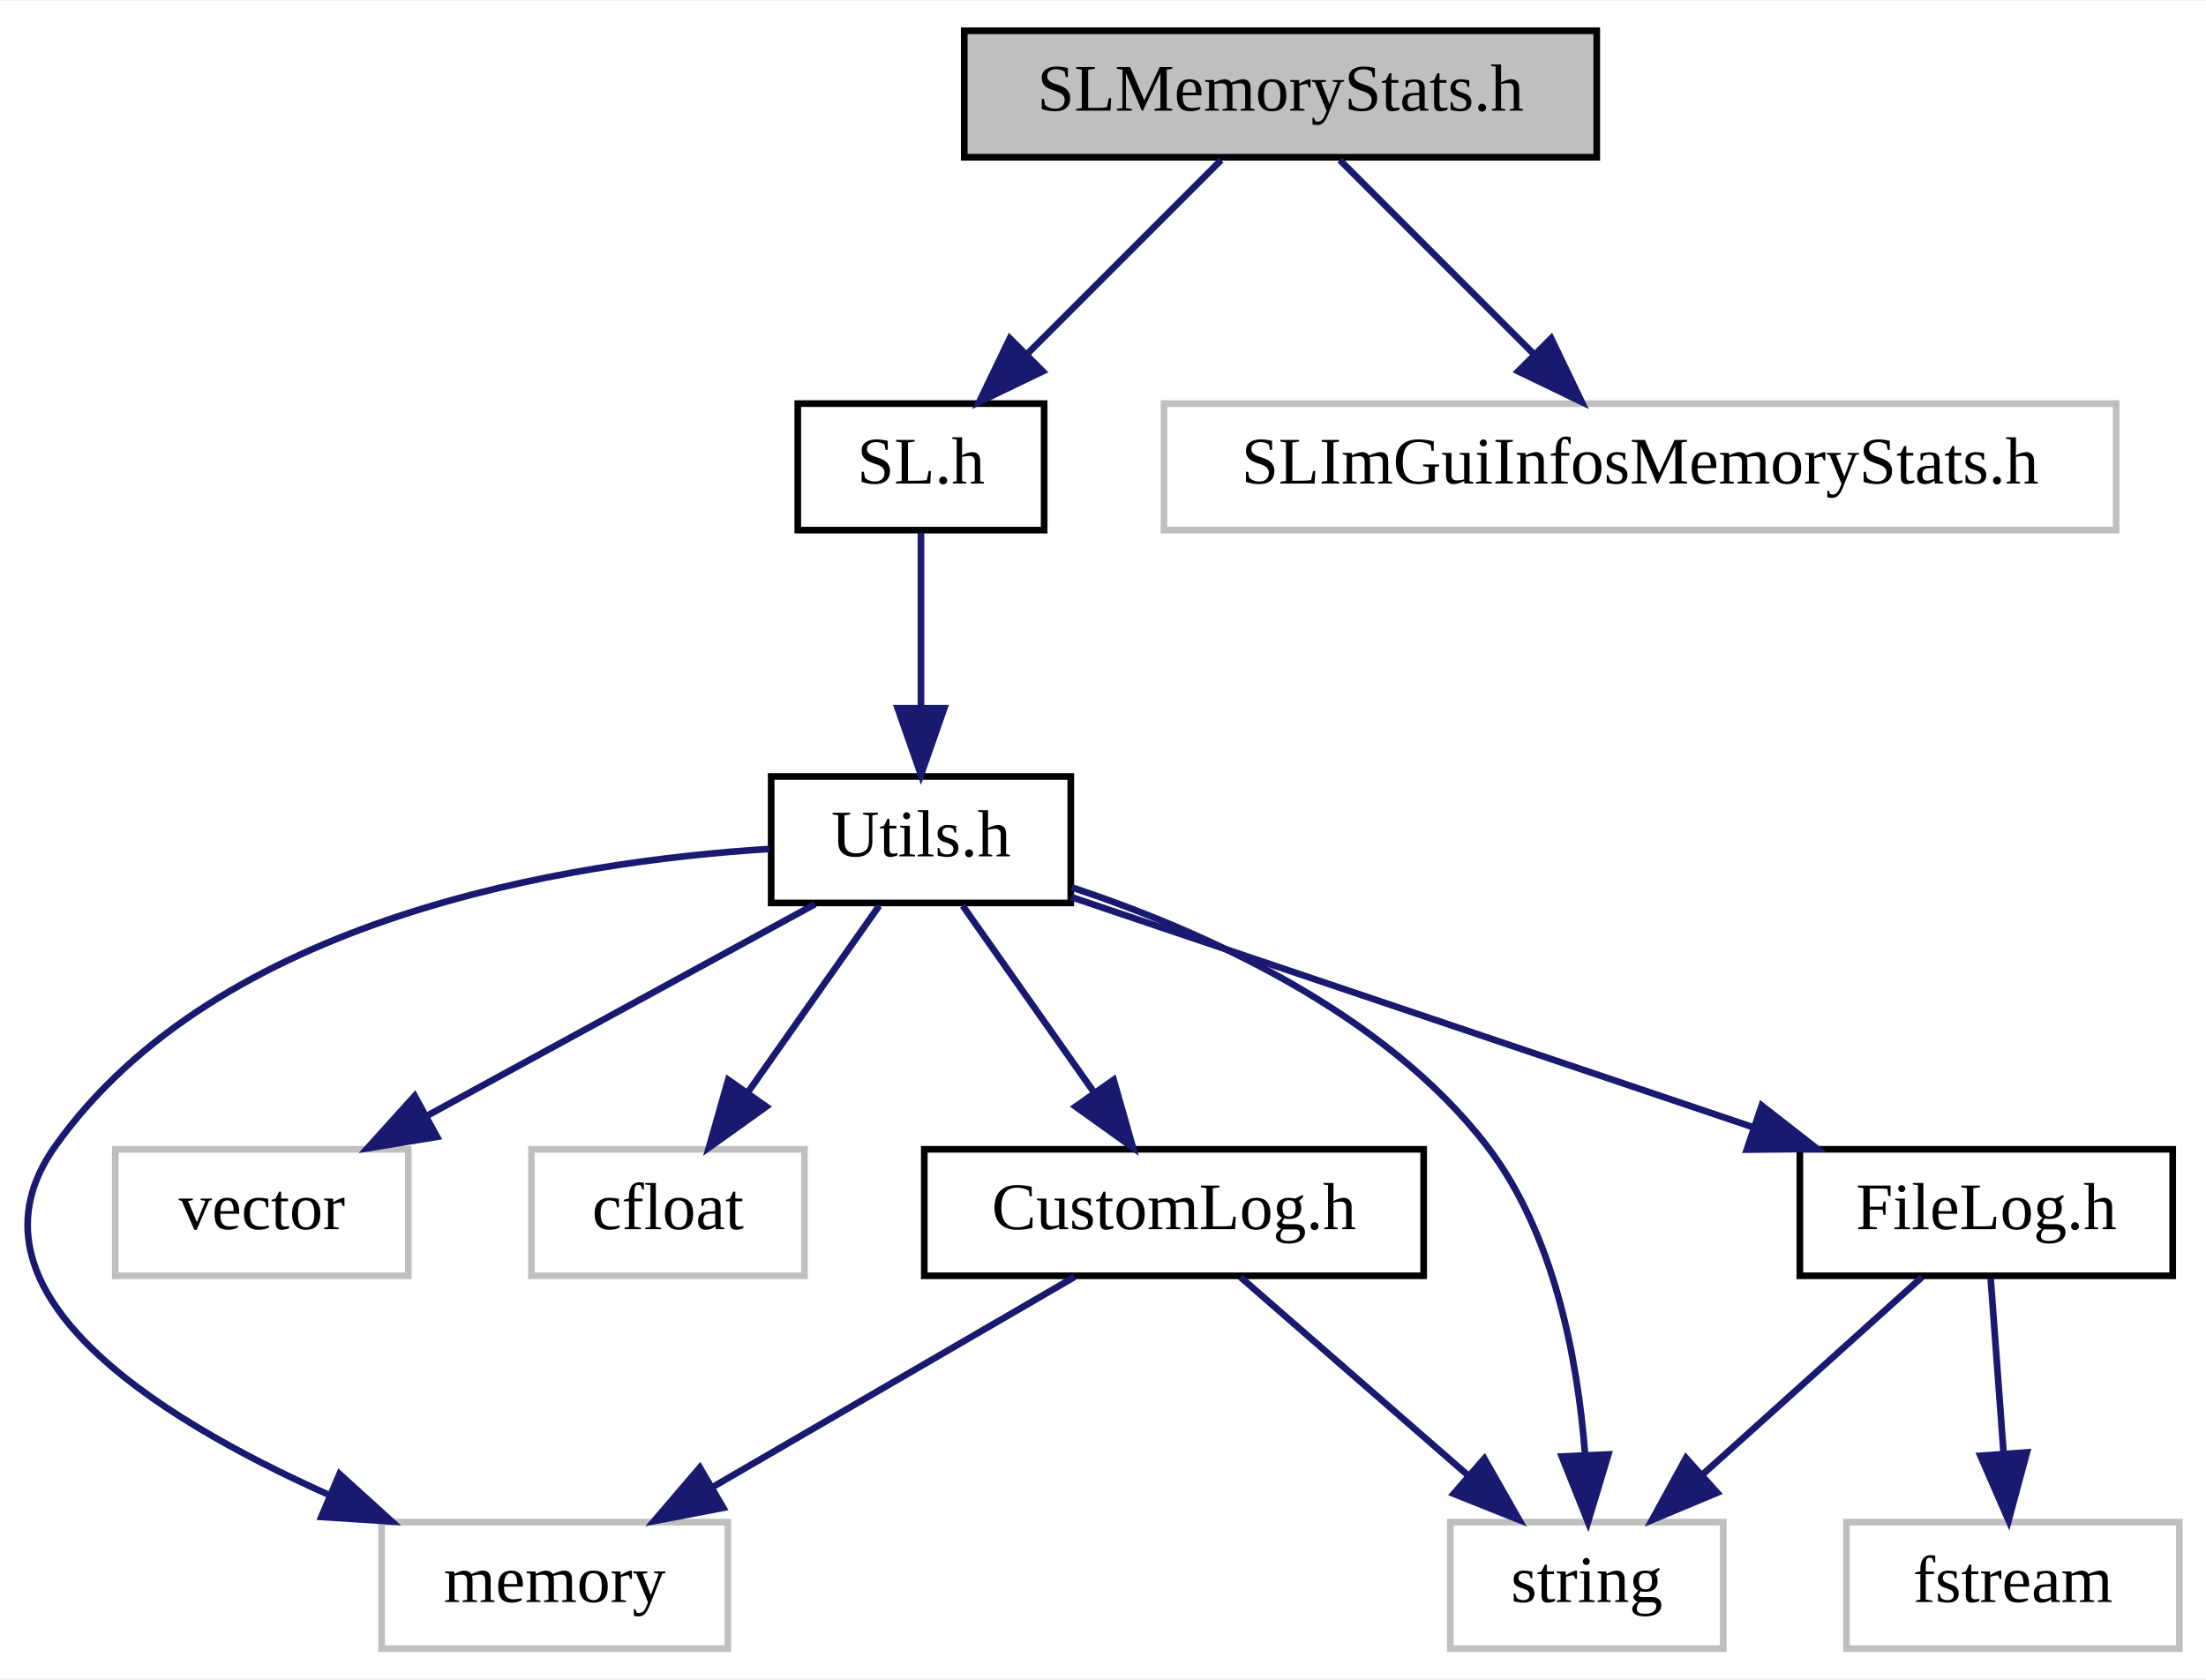
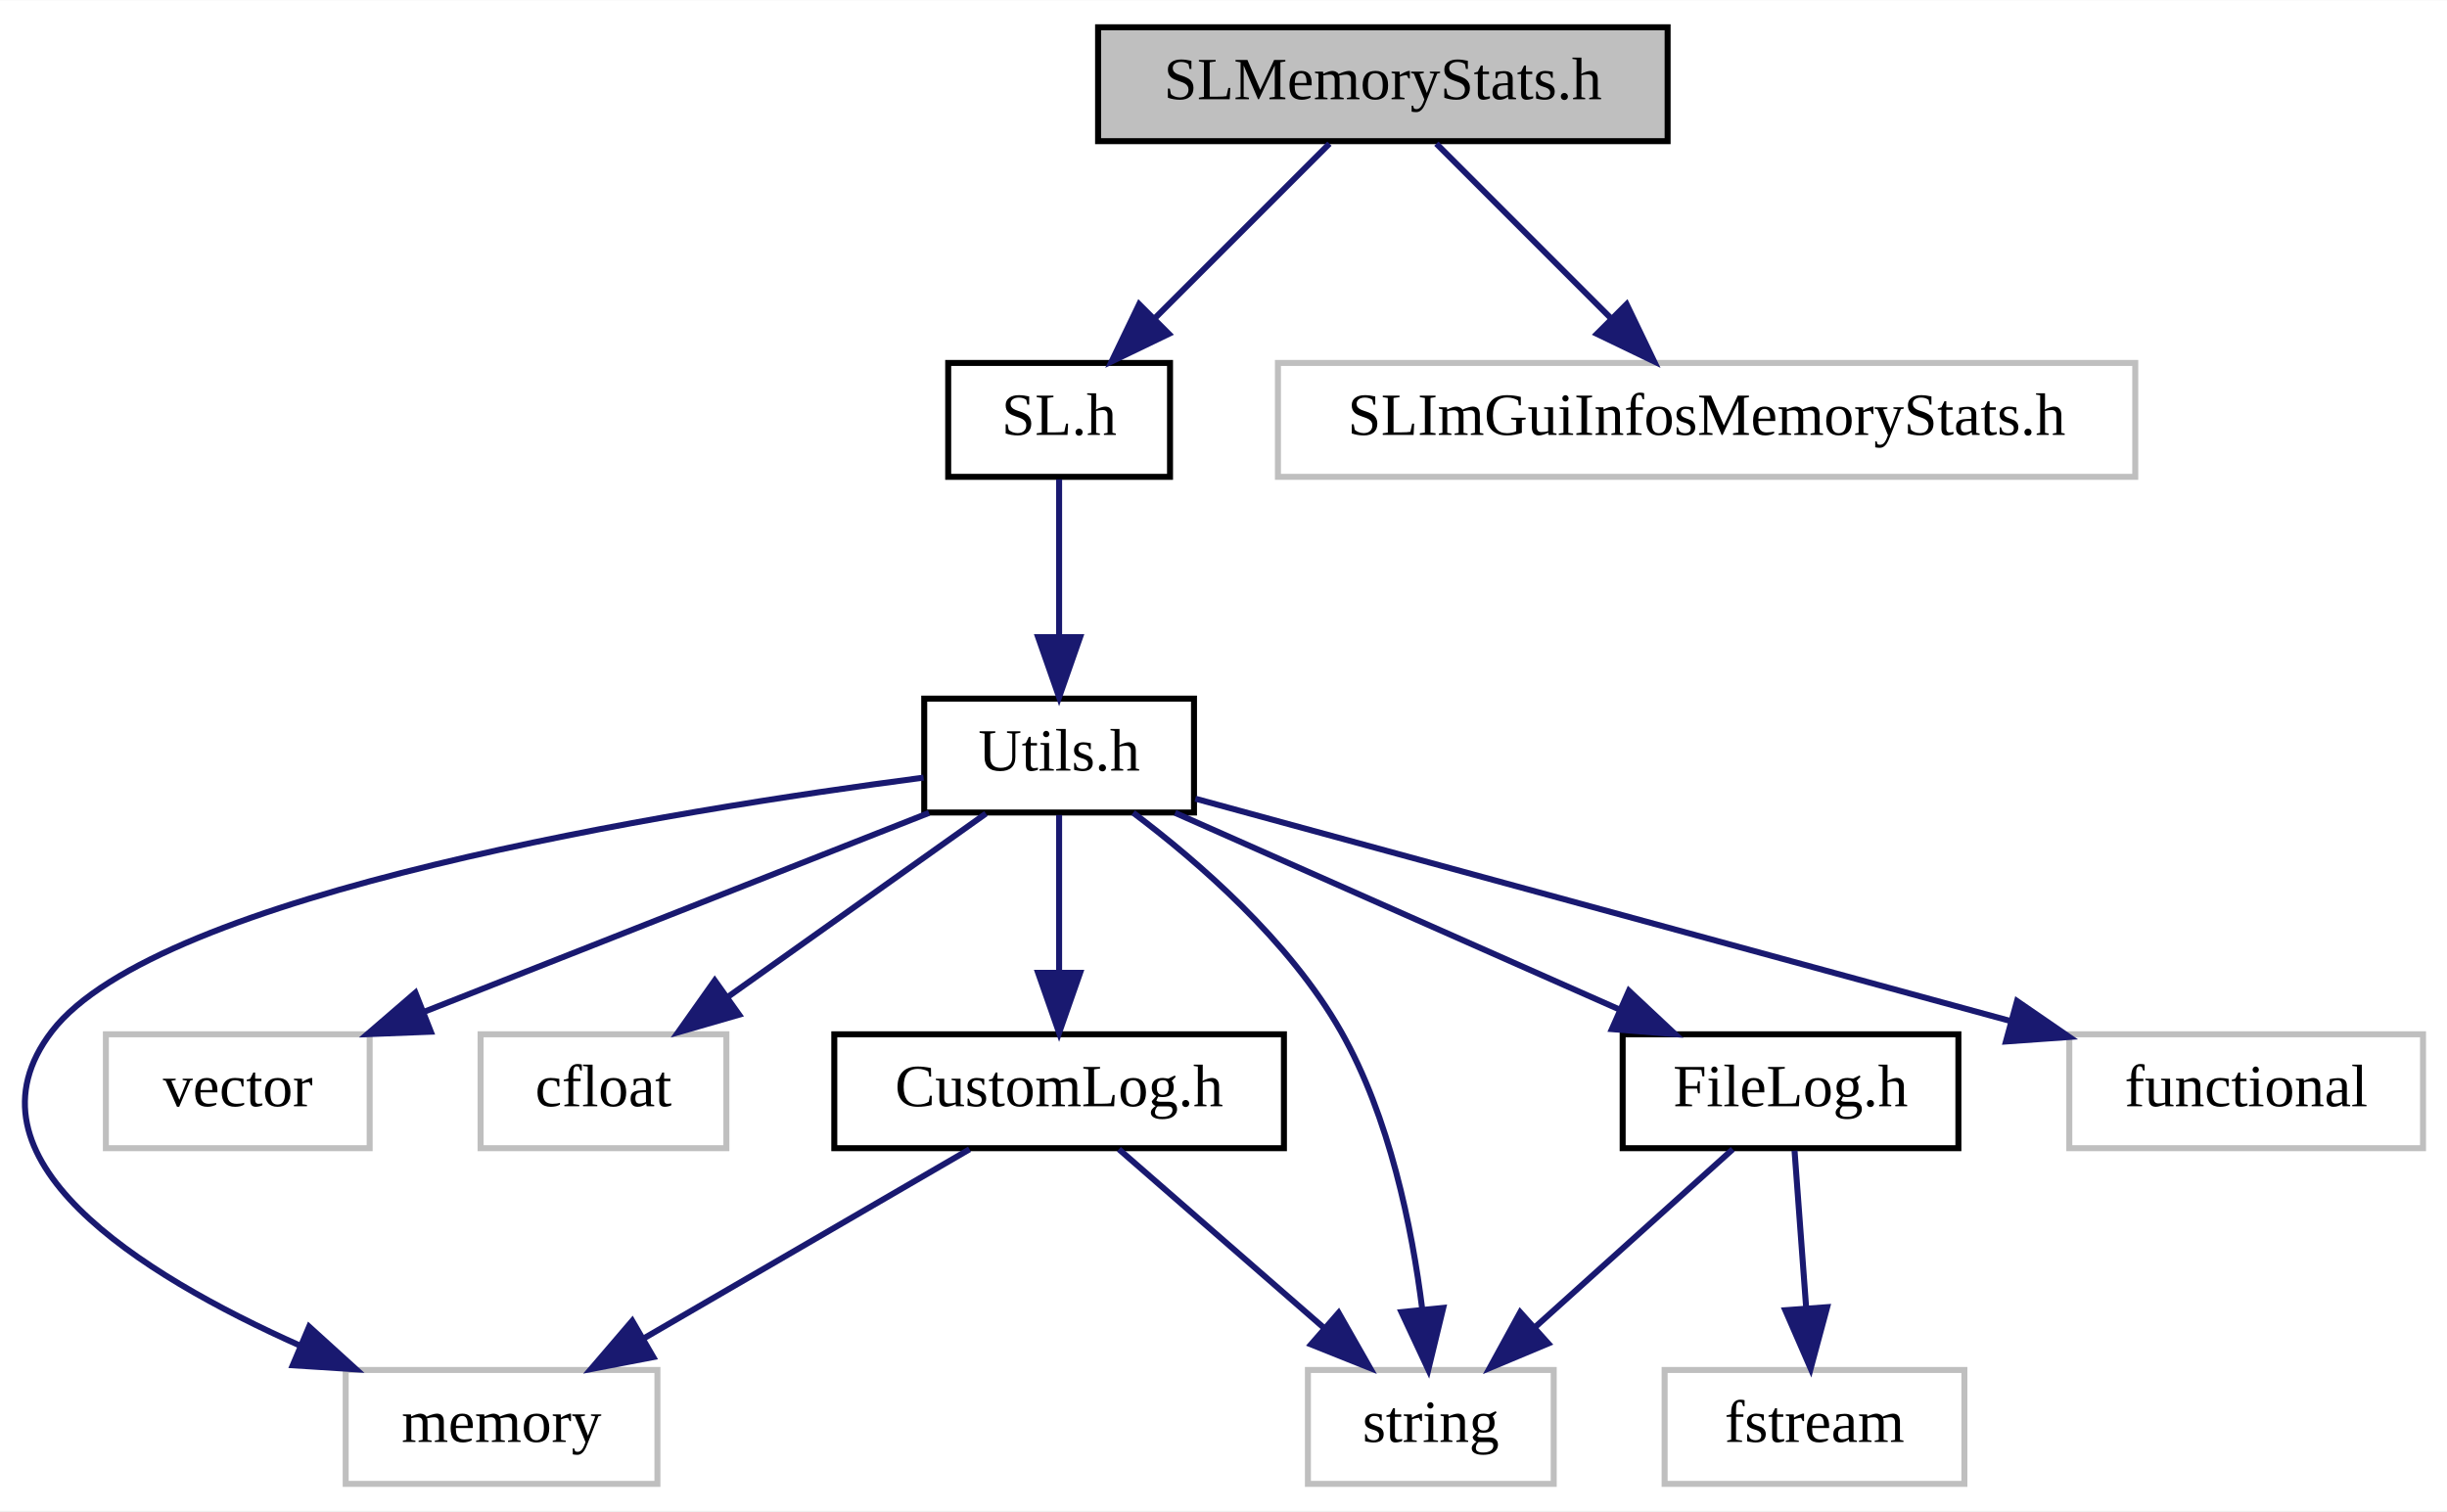
- <svg xmlns="http://www.w3.org/2000/svg" xmlns:xlink="http://www.w3.org/1999/xlink" width="331pt" height="252pt" viewBox="0.00 0.00 331.32 252.00">
+ <svg xmlns="http://www.w3.org/2000/svg" xmlns:xlink="http://www.w3.org/1999/xlink" width="408pt" height="252pt" viewBox="0.00 0.00 408.16 252.00">
  <g id="graph0" class="graph" transform="scale(1 1) rotate(0) translate(4 248)">
-     <polygon fill="white" stroke="transparent" points="-4,4 -4,-248 327.32,-248 327.32,4 -4,4" />
+     <polygon fill="white" stroke="transparent" points="-4,4 -4,-248 404.16,-248 404.16,4 -4,4" />
    <g id="node1" class="node">
      <g id="a_node1">
        <a xlink:title=" ">
-           <polygon fill="#bfbfbf" stroke="black" points="140.82,-224.5 140.82,-243.5 235.82,-243.5 235.82,-224.5 140.82,-224.5" />
-           <text text-anchor="middle" x="188.32" y="-231.5" font-family="Arial.ttf" font-size="10.00">SLMemoryStats.h</text>
+           <polygon fill="#bfbfbf" stroke="black" points="179.16,-224.5 179.16,-243.5 274.16,-243.5 274.16,-224.5 179.16,-224.5" />
+           <text text-anchor="middle" x="226.66" y="-231.5" font-family="Arial.ttf" font-size="10.00">SLMemoryStats.h</text>
        </a>
      </g>
    </g>
    <g id="node2" class="node">
      <g id="a_node2">
        <a xlink:href="_s_l_8h.html" target="_top" xlink:title=" ">
-           <polygon fill="white" stroke="black" points="115.82,-168.5 115.82,-187.5 152.82,-187.5 152.82,-168.5 115.82,-168.5" />
-           <text text-anchor="middle" x="134.32" y="-175.5" font-family="Arial.ttf" font-size="10.00">SL.h</text>
+           <polygon fill="white" stroke="black" points="154.16,-168.5 154.16,-187.5 191.16,-187.5 191.16,-168.5 154.16,-168.5" />
+           <text text-anchor="middle" x="172.66" y="-175.5" font-family="Arial.ttf" font-size="10.00">SL.h</text>
        </a>
      </g>
    </g>
    <g id="edge1" class="edge">
-       <path fill="none" stroke="midnightblue" d="M179.4,-224.08C171.53,-216.22 159.88,-204.57 150.4,-195.08" />
-       <polygon fill="midnightblue" stroke="midnightblue" points="152.61,-192.35 143.07,-187.75 147.66,-197.3 152.61,-192.35" />
+       <path fill="none" stroke="midnightblue" d="M217.75,-224.08C209.88,-216.22 198.23,-204.57 188.75,-195.08" />
+       <polygon fill="midnightblue" stroke="midnightblue" points="190.96,-192.35 181.42,-187.75 186.01,-197.3 190.96,-192.35" />
+     </g>
+     <g id="node12" class="node">
+       <g id="a_node12">
+         <a xlink:title=" ">
+           <polygon fill="white" stroke="#bfbfbf" points="209.16,-168.5 209.16,-187.5 352.16,-187.5 352.16,-168.5 209.16,-168.5" />
+           <text text-anchor="middle" x="280.66" y="-175.5" font-family="Arial.ttf" font-size="10.00">SLImGuiInfosMemoryStats.h</text>
+         </a>
+       </g>
+     </g>
+     <g id="edge14" class="edge">
+       <path fill="none" stroke="midnightblue" d="M235.58,-224.08C243.45,-216.22 255.1,-204.57 264.58,-195.08" />
+       <polygon fill="midnightblue" stroke="midnightblue" points="267.32,-197.3 271.91,-187.75 262.37,-192.35 267.32,-197.3" />
+     </g>
+     <g id="node3" class="node">
+       <g id="a_node3">
+         <a xlink:href="_utils_8h.html" target="_top" xlink:title=" ">
+           <polygon fill="white" stroke="black" points="150.16,-112.5 150.16,-131.5 195.16,-131.5 195.16,-112.5 150.16,-112.5" />
+           <text text-anchor="middle" x="172.66" y="-119.5" font-family="Arial.ttf" font-size="10.00">Utils.h</text>
+         </a>
+       </g>
+     </g>
+     <g id="edge2" class="edge">
+       <path fill="none" stroke="midnightblue" d="M172.66,-168.08C172.66,-161.01 172.66,-150.86 172.66,-141.99" />
+       <polygon fill="midnightblue" stroke="midnightblue" points="176.16,-141.75 172.66,-131.75 169.16,-141.75 176.16,-141.75" />
+     </g>
+     <g id="node4" class="node">
+       <g id="a_node4">
+         <a xlink:title=" ">
+           <polygon fill="white" stroke="#bfbfbf" points="214.16,-0.5 214.16,-19.5 255.16,-19.5 255.16,-0.5 214.16,-0.5" />
+           <text text-anchor="middle" x="234.66" y="-7.5" font-family="Arial.ttf" font-size="10.00">string</text>
+         </a>
+       </g>
+     </g>
+     <g id="edge3" class="edge">
+       <path fill="none" stroke="midnightblue" d="M185.01,-112.46C195.8,-104.34 211.07,-91.12 219.66,-76 227.8,-61.68 231.53,-43.22 233.23,-29.63" />
+       <polygon fill="midnightblue" stroke="midnightblue" points="236.73,-29.86 234.24,-19.56 229.76,-29.16 236.73,-29.86" />
+     </g>
+     <g id="node5" class="node">
+       <g id="a_node5">
+         <a xlink:title=" ">
+           <polygon fill="white" stroke="#bfbfbf" points="13.66,-56.5 13.66,-75.5 57.66,-75.5 57.66,-56.5 13.66,-56.5" />
+           <text text-anchor="middle" x="35.66" y="-63.5" font-family="Arial.ttf" font-size="10.00">vector</text>
+         </a>
+       </g>
+     </g>
+     <g id="edge4" class="edge">
+       <path fill="none" stroke="midnightblue" d="M150.96,-112.44C128.31,-103.52 92.59,-89.44 66.91,-79.32" />
+       <polygon fill="midnightblue" stroke="midnightblue" points="67.86,-75.93 57.27,-75.52 65.29,-82.44 67.86,-75.93" />
+     </g>
+     <g id="node6" class="node">
+       <g id="a_node6">
+         <a xlink:title=" ">
+           <polygon fill="white" stroke="#bfbfbf" points="76.16,-56.5 76.16,-75.5 117.16,-75.5 117.16,-56.5 76.16,-56.5" />
+           <text text-anchor="middle" x="96.66" y="-63.5" font-family="Arial.ttf" font-size="10.00">cfloat</text>
+         </a>
+       </g>
+     </g>
+     <g id="edge5" class="edge">
+       <path fill="none" stroke="midnightblue" d="M160.45,-112.32C148.89,-104.11 131.29,-91.6 117.5,-81.81" />
+       <polygon fill="midnightblue" stroke="midnightblue" points="119.28,-78.77 109.1,-75.83 115.22,-84.48 119.28,-78.77" />
+     </g>
+     <g id="node7" class="node">
+       <g id="a_node7">
+         <a xlink:title=" ">
+           <polygon fill="white" stroke="#bfbfbf" points="53.66,-0.5 53.66,-19.5 105.66,-19.5 105.66,-0.5 53.66,-0.5" />
+           <text text-anchor="middle" x="79.66" y="-7.5" font-family="Arial.ttf" font-size="10.00">memory</text>
+         </a>
+       </g>
+     </g>
+     <g id="edge6" class="edge">
+       <path fill="none" stroke="midnightblue" d="M150.05,-118.32C108.43,-112.88 22.36,-99.06 4.66,-76 -11.57,-54.85 19.23,-35.51 46.13,-23.53" />
+       <polygon fill="midnightblue" stroke="midnightblue" points="47.56,-26.73 55.4,-19.61 44.83,-20.28 47.56,-26.73" />
+     </g>
+     <g id="node8" class="node">
+       <g id="a_node8">
+         <a xlink:href="_file_log_8h.html" target="_top" xlink:title=" ">
+           <polygon fill="white" stroke="black" points="266.66,-56.5 266.66,-75.5 322.66,-75.5 322.66,-56.5 266.66,-56.5" />
+           <text text-anchor="middle" x="294.66" y="-63.5" font-family="Arial.ttf" font-size="10.00">FileLog.h</text>
+         </a>
+       </g>
+     </g>
+     <g id="edge7" class="edge">
+       <path fill="none" stroke="midnightblue" d="M192,-112.44C211.98,-103.6 243.41,-89.69 266.23,-79.59" />
+       <polygon fill="midnightblue" stroke="midnightblue" points="267.7,-82.76 275.42,-75.52 264.86,-76.36 267.7,-82.76" />
+     </g>
+     <g id="node10" class="node">
+       <g id="a_node10">
+         <a xlink:href="_custom_log_8h.html" target="_top" xlink:title=" ">
+           <polygon fill="white" stroke="black" points="135.16,-56.5 135.16,-75.5 210.16,-75.5 210.16,-56.5 135.16,-56.5" />
+           <text text-anchor="middle" x="172.66" y="-63.5" font-family="Arial.ttf" font-size="10.00">CustomLog.h</text>
+         </a>
+       </g>
+     </g>
+     <g id="edge10" class="edge">
+       <path fill="none" stroke="midnightblue" d="M172.66,-112.08C172.66,-105.01 172.66,-94.86 172.66,-85.99" />
+       <polygon fill="midnightblue" stroke="midnightblue" points="176.16,-85.75 172.66,-75.75 169.16,-85.75 176.16,-85.75" />
    </g>
    <g id="node11" class="node">
      <g id="a_node11">
        <a xlink:title=" ">
-           <polygon fill="white" stroke="#bfbfbf" points="170.82,-168.5 170.82,-187.5 313.82,-187.5 313.82,-168.5 170.82,-168.5" />
-           <text text-anchor="middle" x="242.32" y="-175.5" font-family="Arial.ttf" font-size="10.00">SLImGuiInfosMemoryStats.h</text>
+           <polygon fill="white" stroke="#bfbfbf" points="341.16,-56.5 341.16,-75.5 400.16,-75.5 400.16,-56.5 341.16,-56.5" />
+           <text text-anchor="middle" x="370.66" y="-63.5" font-family="Arial.ttf" font-size="10.00">functional</text>
        </a>
      </g>
    </g>
    <g id="edge13" class="edge">
-       <path fill="none" stroke="midnightblue" d="M197.23,-224.08C205.1,-216.22 216.75,-204.57 226.23,-195.08" />
-       <polygon fill="midnightblue" stroke="midnightblue" points="228.97,-197.3 233.56,-187.75 224.02,-192.35 228.97,-197.3" />
-     </g>
-     <g id="node3" class="node">
-       <g id="a_node3">
-         <a xlink:href="_utils_8h.html" target="_top" xlink:title=" ">
-           <polygon fill="white" stroke="black" points="111.82,-112.5 111.82,-131.5 156.82,-131.5 156.82,-112.5 111.82,-112.5" />
-           <text text-anchor="middle" x="134.32" y="-119.5" font-family="Arial.ttf" font-size="10.00">Utils.h</text>
-         </a>
-       </g>
-     </g>
-     <g id="edge2" class="edge">
-       <path fill="none" stroke="midnightblue" d="M134.32,-168.08C134.32,-161.01 134.32,-150.86 134.32,-141.99" />
-       <polygon fill="midnightblue" stroke="midnightblue" points="137.82,-141.75 134.32,-131.75 130.82,-141.75 137.82,-141.75" />
-     </g>
-     <g id="node4" class="node">
-       <g id="a_node4">
-         <a xlink:title=" ">
-           <polygon fill="white" stroke="#bfbfbf" points="213.82,-0.5 213.82,-19.5 254.82,-19.5 254.82,-0.5 213.82,-0.5" />
-           <text text-anchor="middle" x="234.32" y="-7.5" font-family="Arial.ttf" font-size="10.00">string</text>
-         </a>
-       </g>
-     </g>
-     <g id="edge3" class="edge">
-       <path fill="none" stroke="midnightblue" d="M156.96,-114.84C176.43,-108.37 203.75,-96.25 219.32,-76 229.46,-62.8 232.94,-43.93 234.04,-29.92" />
-       <polygon fill="midnightblue" stroke="midnightblue" points="237.56,-29.67 234.5,-19.52 230.57,-29.36 237.56,-29.67" />
-     </g>
-     <g id="node5" class="node">
-       <g id="a_node5">
-         <a xlink:title=" ">
-           <polygon fill="white" stroke="#bfbfbf" points="13.32,-56.5 13.32,-75.5 57.32,-75.5 57.32,-56.5 13.32,-56.5" />
-           <text text-anchor="middle" x="35.32" y="-63.5" font-family="Arial.ttf" font-size="10.00">vector</text>
-         </a>
-       </g>
-     </g>
-     <g id="edge4" class="edge">
-       <path fill="none" stroke="midnightblue" d="M118.41,-112.32C102.68,-103.74 78.37,-90.49 60.11,-80.52" />
-       <polygon fill="midnightblue" stroke="midnightblue" points="61.64,-77.37 51.18,-75.65 58.28,-83.52 61.64,-77.37" />
-     </g>
-     <g id="node6" class="node">
-       <g id="a_node6">
-         <a xlink:title=" ">
-           <polygon fill="white" stroke="#bfbfbf" points="75.82,-56.5 75.82,-75.5 116.82,-75.5 116.82,-56.5 75.82,-56.5" />
-           <text text-anchor="middle" x="96.32" y="-63.5" font-family="Arial.ttf" font-size="10.00">cfloat</text>
-         </a>
-       </g>
-     </g>
-     <g id="edge5" class="edge">
-       <path fill="none" stroke="midnightblue" d="M128.04,-112.08C122.67,-104.46 114.8,-93.26 108.24,-83.94" />
-       <polygon fill="midnightblue" stroke="midnightblue" points="111.09,-81.91 102.47,-75.75 105.37,-85.94 111.09,-81.91" />
-     </g>
-     <g id="node7" class="node">
-       <g id="a_node7">
-         <a xlink:title=" ">
-           <polygon fill="white" stroke="#bfbfbf" points="53.32,-0.5 53.32,-19.5 105.32,-19.5 105.32,-0.5 53.32,-0.5" />
-           <text text-anchor="middle" x="79.32" y="-7.5" font-family="Arial.ttf" font-size="10.00">memory</text>
-         </a>
-       </g>
-     </g>
-     <g id="edge6" class="edge">
-       <path fill="none" stroke="midnightblue" d="M111.56,-120.61C81.3,-118.72 28.77,-110.34 4.32,-76 -10.99,-54.5 18.87,-35.46 45.33,-23.63" />
-       <polygon fill="midnightblue" stroke="midnightblue" points="46.99,-26.73 54.84,-19.6 44.26,-20.28 46.99,-26.73" />
-     </g>
-     <g id="node8" class="node">
-       <g id="a_node8">
-         <a xlink:href="_file_log_8h.html" target="_top" xlink:title=" ">
-           <polygon fill="white" stroke="black" points="266.32,-56.5 266.32,-75.5 322.32,-75.5 322.32,-56.5 266.32,-56.5" />
-           <text text-anchor="middle" x="294.32" y="-63.5" font-family="Arial.ttf" font-size="10.00">FileLog.h</text>
-         </a>
-       </g>
-     </g>
-     <g id="edge7" class="edge">
-       <path fill="none" stroke="midnightblue" d="M156.9,-113.38C183.56,-104.38 228.2,-89.31 259.34,-78.8" />
-       <polygon fill="midnightblue" stroke="midnightblue" points="260.59,-82.08 268.94,-75.56 258.35,-75.45 260.59,-82.08" />
-     </g>
-     <g id="node10" class="node">
-       <g id="a_node10">
-         <a xlink:href="_custom_log_8h.html" target="_top" xlink:title=" ">
-           <polygon fill="white" stroke="black" points="134.82,-56.5 134.82,-75.5 209.82,-75.5 209.82,-56.5 134.82,-56.5" />
-           <text text-anchor="middle" x="172.32" y="-63.5" font-family="Arial.ttf" font-size="10.00">CustomLog.h</text>
-         </a>
-       </g>
-     </g>
-     <g id="edge10" class="edge">
-       <path fill="none" stroke="midnightblue" d="M140.59,-112.08C145.96,-104.46 153.83,-93.26 160.39,-83.94" />
-       <polygon fill="midnightblue" stroke="midnightblue" points="163.26,-85.94 166.16,-75.75 157.54,-81.91 163.26,-85.94" />
+       <path fill="none" stroke="midnightblue" d="M195.38,-114.81C228.53,-105.76 290.63,-88.83 331.31,-77.73" />
+       <polygon fill="midnightblue" stroke="midnightblue" points="332.44,-81.05 341.16,-75.05 330.59,-74.3 332.44,-81.05" />
    </g>
    <g id="edge8" class="edge">
-       <path fill="none" stroke="midnightblue" d="M284.68,-56.32C275.81,-48.34 262.44,-36.31 251.71,-26.65" />
-       <polygon fill="midnightblue" stroke="midnightblue" points="253.91,-23.92 244.13,-19.83 249.22,-29.13 253.91,-23.92" />
+       <path fill="none" stroke="midnightblue" d="M285.02,-56.32C276.15,-48.34 262.79,-36.31 252.06,-26.65" />
+       <polygon fill="midnightblue" stroke="midnightblue" points="254.25,-23.92 244.48,-19.83 249.57,-29.13 254.25,-23.92" />
    </g>
    <g id="node9" class="node">
      <g id="a_node9">
        <a xlink:title=" ">
-           <polygon fill="white" stroke="#bfbfbf" points="273.32,-0.5 273.32,-19.5 323.32,-19.5 323.32,-0.5 273.32,-0.5" />
-           <text text-anchor="middle" x="298.32" y="-7.5" font-family="Arial.ttf" font-size="10.00">fstream</text>
+           <polygon fill="white" stroke="#bfbfbf" points="273.66,-0.5 273.66,-19.5 323.66,-19.5 323.66,-0.5 273.66,-0.5" />
+           <text text-anchor="middle" x="298.66" y="-7.5" font-family="Arial.ttf" font-size="10.00">fstream</text>
        </a>
      </g>
    </g>
    <g id="edge9" class="edge">
-       <path fill="none" stroke="midnightblue" d="M294.98,-56.08C295.5,-49.01 296.25,-38.86 296.91,-29.99" />
-       <polygon fill="midnightblue" stroke="midnightblue" points="300.42,-29.98 297.67,-19.75 293.44,-29.47 300.42,-29.98" />
+       <path fill="none" stroke="midnightblue" d="M295.33,-56.08C295.85,-49.01 296.6,-38.86 297.26,-29.99" />
+       <polygon fill="midnightblue" stroke="midnightblue" points="300.77,-29.98 298.02,-19.75 293.79,-29.47 300.77,-29.98" />
    </g>
    <g id="edge12" class="edge">
-       <path fill="none" stroke="midnightblue" d="M182.28,-56.32C191.44,-48.34 205.25,-36.31 216.34,-26.65" />
-       <polygon fill="midnightblue" stroke="midnightblue" points="218.93,-29.04 224.17,-19.83 214.33,-23.76 218.93,-29.04" />
+       <path fill="none" stroke="midnightblue" d="M182.63,-56.32C191.79,-48.34 205.6,-36.31 216.69,-26.65" />
+       <polygon fill="midnightblue" stroke="midnightblue" points="219.28,-29.04 224.52,-19.83 214.68,-23.76 219.28,-29.04" />
    </g>
    <g id="edge11" class="edge">
-       <path fill="none" stroke="midnightblue" d="M157.37,-56.32C142.73,-47.82 120.18,-34.73 103.08,-24.8" />
-       <polygon fill="midnightblue" stroke="midnightblue" points="104.63,-21.65 94.22,-19.65 101.11,-27.7 104.63,-21.65" />
+       <path fill="none" stroke="midnightblue" d="M157.72,-56.32C143.08,-47.82 120.53,-34.73 103.43,-24.8" />
+       <polygon fill="midnightblue" stroke="midnightblue" points="104.97,-21.65 94.57,-19.65 101.46,-27.7 104.97,-21.65" />
    </g>
  </g>
</svg>
